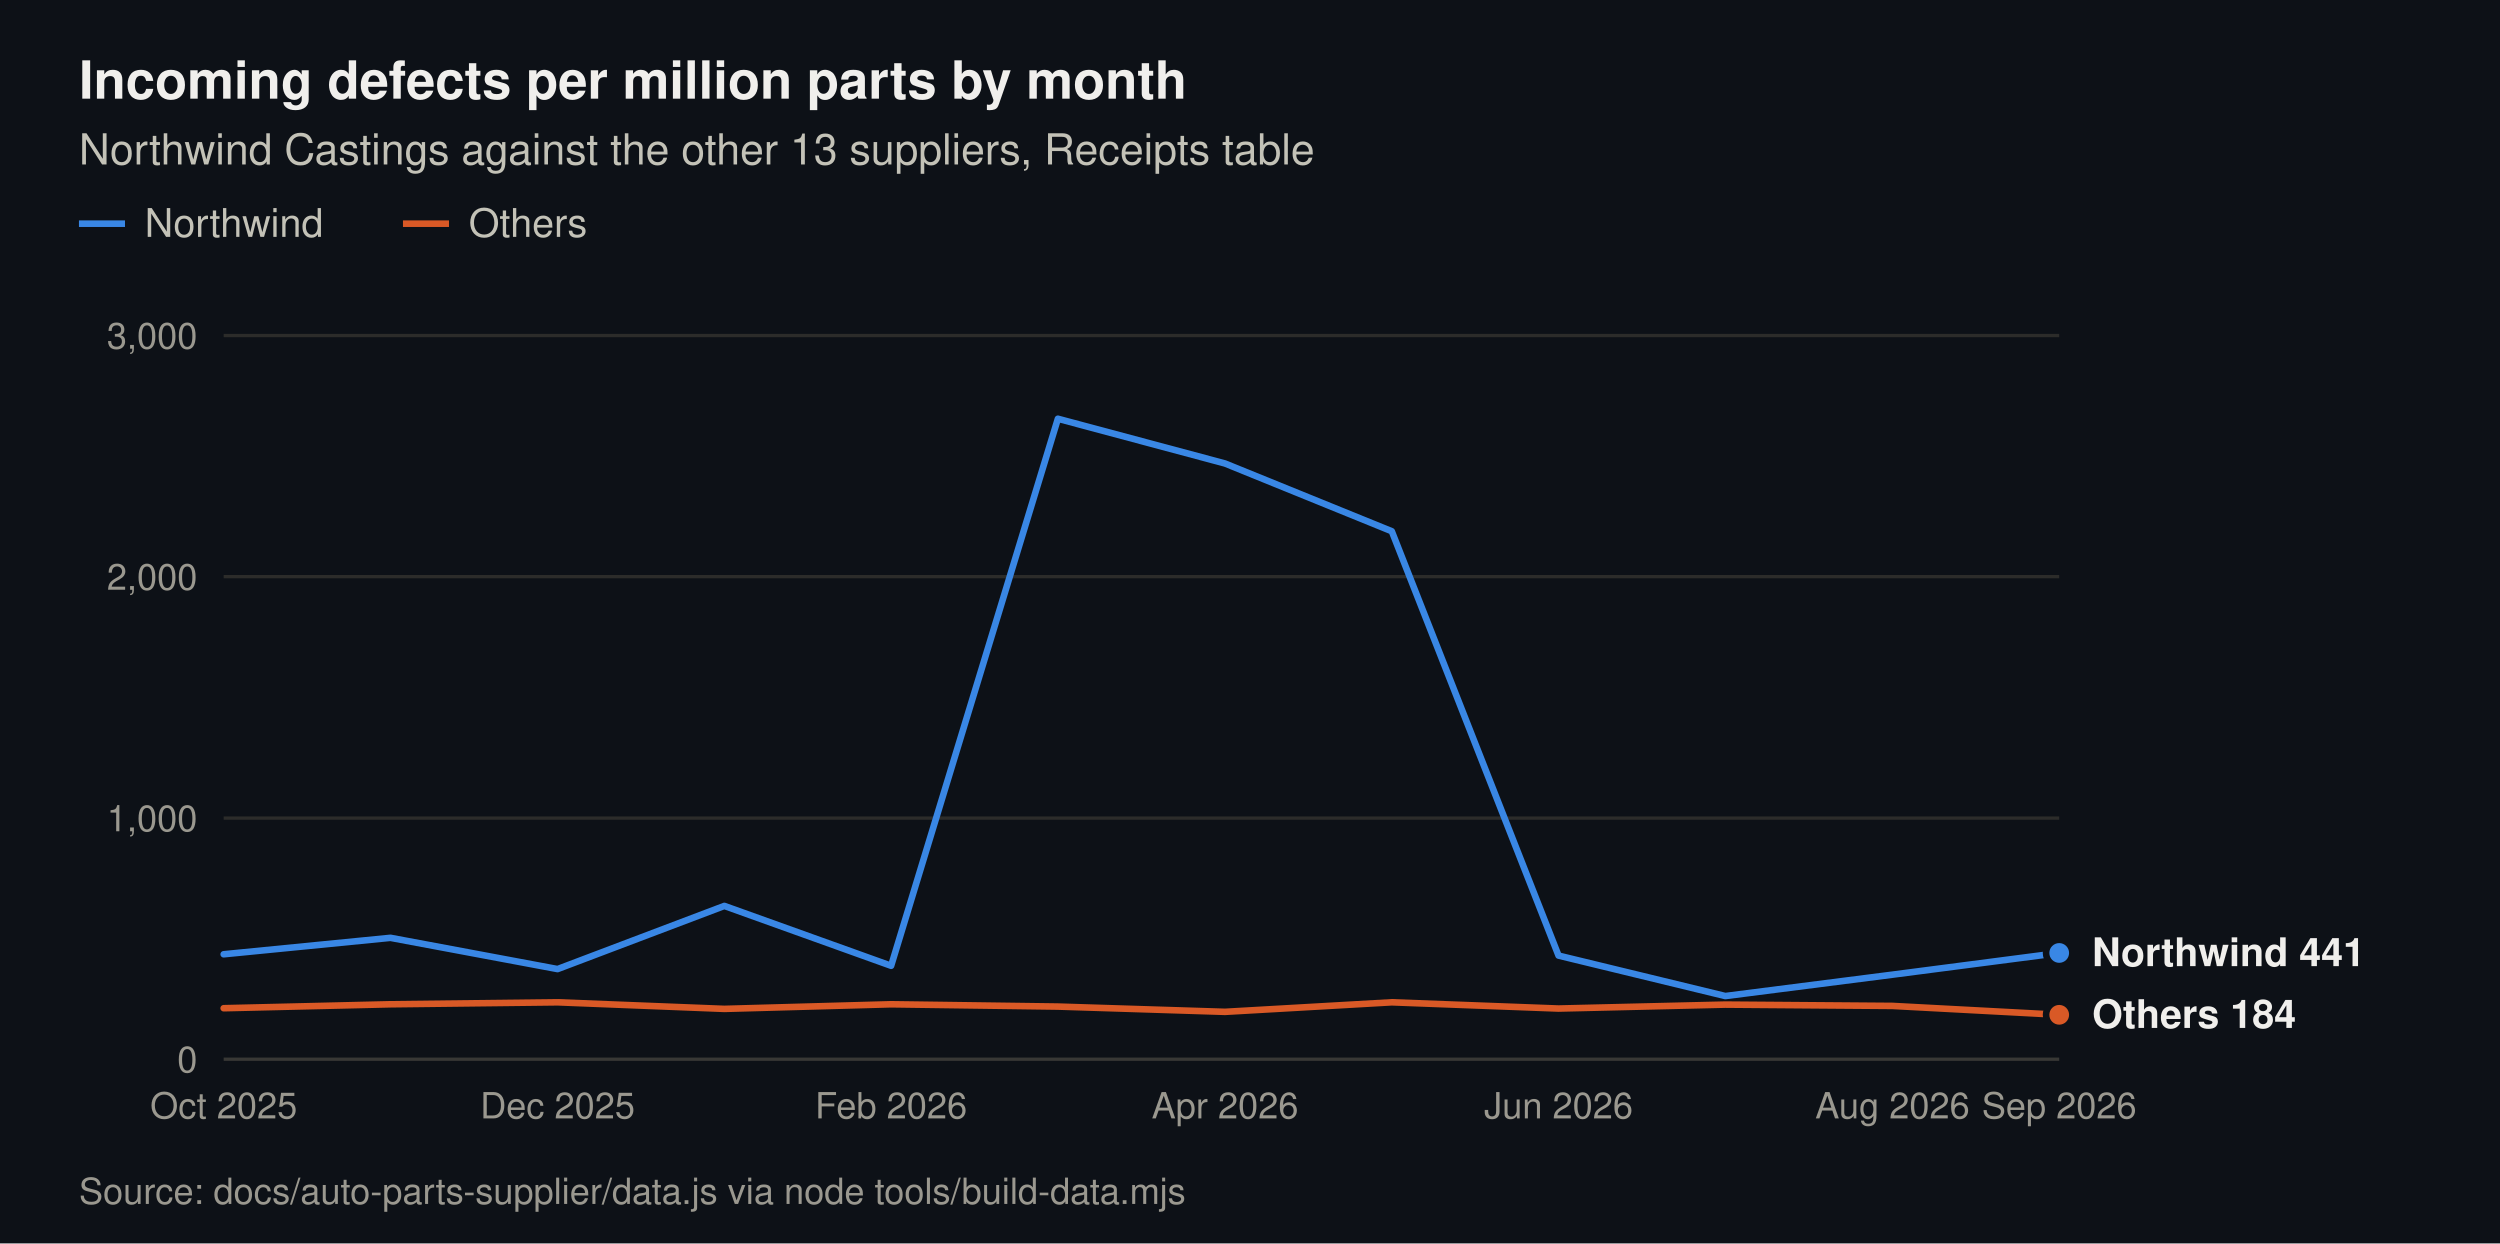
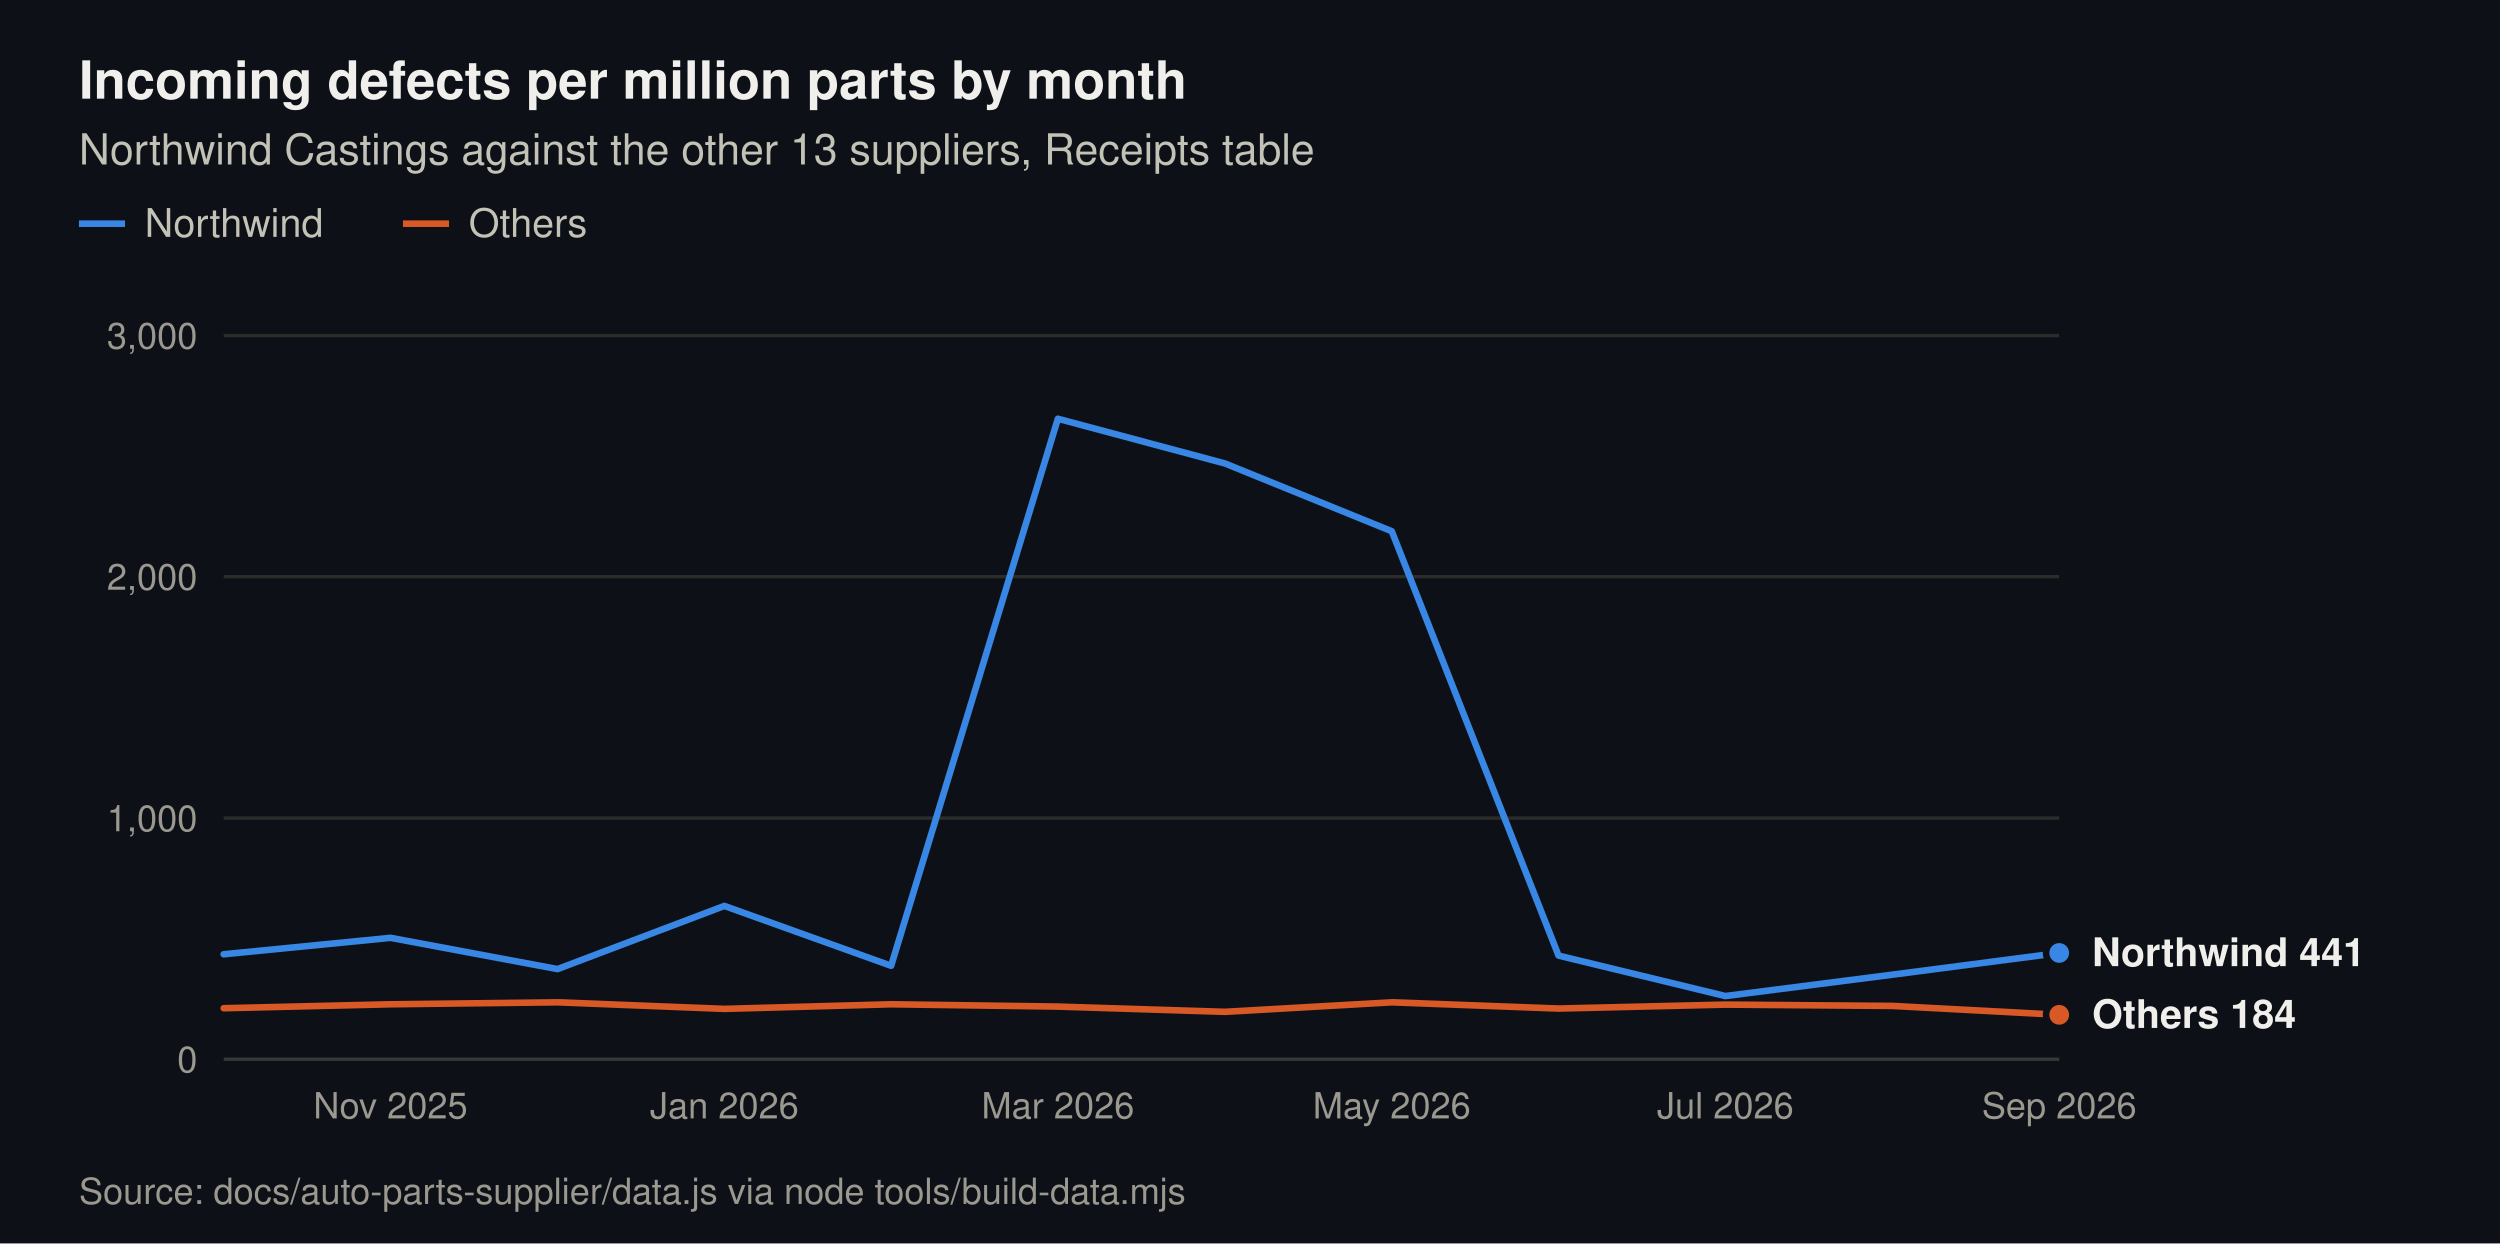
<svg xmlns="http://www.w3.org/2000/svg" viewBox="0 0 760 378" width="760" height="378" font-family="system-ui, -apple-system, 'Segoe UI', Helvetica, Arial, sans-serif" role="img">
  <rect width="100%" height="100%" fill="#0d1117" />
  <text x="24.0" y="30.0" font-size="16" font-weight="600" fill="#f0efec" text-anchor="start">Incoming defects per million parts by month</text>
  <text x="24.0" y="50.0" font-size="13" font-weight="400" fill="#c3c2b7" text-anchor="start">Northwind Castings against the other 13 suppliers, Receipts table</text>
  <line x1="24.0" y1="68.0" x2="38.0" y2="68.0" stroke="#3987e5" stroke-width="2" />
  <text x="44.0" y="72.0" font-size="12" font-weight="400" fill="#c3c2b7" text-anchor="start">Northwind</text>
  <line x1="122.5" y1="68.0" x2="136.5" y2="68.0" stroke="#d95926" stroke-width="2" />
  <text x="142.5" y="72.0" font-size="12" font-weight="400" fill="#c3c2b7" text-anchor="start">Others</text>
  <line x1="68.0" y1="322.0" x2="626.0" y2="322.0" stroke="#383835" stroke-width="1" />
  <text x="60.0" y="326.0" font-size="11" font-weight="400" fill="#9a988f" text-anchor="end">0</text>
  <line x1="68.0" y1="248.7" x2="626.0" y2="248.7" stroke="#2c2c2a" stroke-width="1" />
  <text x="60.0" y="252.7" font-size="11" font-weight="400" fill="#9a988f" text-anchor="end">1,000</text>
  <line x1="68.0" y1="175.3" x2="626.0" y2="175.3" stroke="#2c2c2a" stroke-width="1" />
  <text x="60.0" y="179.3" font-size="11" font-weight="400" fill="#9a988f" text-anchor="end">2,000</text>
  <line x1="68.0" y1="102.0" x2="626.0" y2="102.0" stroke="#2c2c2a" stroke-width="1" />
  <text x="60.0" y="106.0" font-size="11" font-weight="400" fill="#9a988f" text-anchor="end">3,000</text>
-   <text x="68.0" y="340.0" font-size="11" font-weight="400" fill="#9a988f" text-anchor="middle">Oct 2025</text>
-   <text x="169.5" y="340.0" font-size="11" font-weight="400" fill="#9a988f" text-anchor="middle">Dec 2025</text>
-   <text x="270.9" y="340.0" font-size="11" font-weight="400" fill="#9a988f" text-anchor="middle">Feb 2026</text>
-   <text x="372.4" y="340.0" font-size="11" font-weight="400" fill="#9a988f" text-anchor="middle">Apr 2026</text>
-   <text x="473.8" y="340.0" font-size="11" font-weight="400" fill="#9a988f" text-anchor="middle">Jun 2026</text>
-   <text x="575.3" y="340.0" font-size="11" font-weight="400" fill="#9a988f" text-anchor="middle">Aug 2026</text>
+   <text x="118.7" y="340.0" font-size="11" font-weight="400" fill="#9a988f" text-anchor="middle">Nov 2025</text>
+   <text x="220.2" y="340.0" font-size="11" font-weight="400" fill="#9a988f" text-anchor="middle">Jan 2026</text>
+   <text x="321.6" y="340.0" font-size="11" font-weight="400" fill="#9a988f" text-anchor="middle">Mar 2026</text>
+   <text x="423.1" y="340.0" font-size="11" font-weight="400" fill="#9a988f" text-anchor="middle">May 2026</text>
+   <text x="524.5" y="340.0" font-size="11" font-weight="400" fill="#9a988f" text-anchor="middle">Jul 2026</text>
  <text x="626.0" y="340.0" font-size="11" font-weight="400" fill="#9a988f" text-anchor="middle">Sep 2026</text>
  <polyline points="68.0,290.1 118.7,285.1 169.5,294.6 220.2,275.4 270.9,293.6 321.6,127.3 372.4,140.9 423.1,161.5 473.8,290.5 524.5,302.8 575.3,296.3 626.0,289.7" fill="none" stroke="#3987e5" stroke-width="2" stroke-linejoin="round" stroke-linecap="round" />
  <circle cx="626.0" cy="289.7" r="4" fill="#3987e5" stroke="#0d1117" stroke-width="2" />
  <polyline points="68.0,306.5 118.7,305.3 169.5,304.7 220.2,306.7 270.9,305.3 321.6,306.0 372.4,307.6 423.1,304.7 473.8,306.6 524.5,305.4 575.3,305.8 626.0,308.5" fill="none" stroke="#d95926" stroke-width="2" stroke-linejoin="round" stroke-linecap="round" />
  <circle cx="626.0" cy="308.5" r="4" fill="#d95926" stroke="#0d1117" stroke-width="2" />
  <text x="636.0" y="293.7" font-size="12" font-weight="600" fill="#f0efec" text-anchor="start" stroke="#0d1117" stroke-width="4" stroke-linejoin="round" paint-order="stroke">Northwind 441</text>
  <text x="636.0" y="312.5" font-size="12" font-weight="600" fill="#f0efec" text-anchor="start" stroke="#0d1117" stroke-width="4" stroke-linejoin="round" paint-order="stroke">Others 184</text>
  <text x="24.0" y="366.0" font-size="11" font-weight="400" fill="#9a988f" text-anchor="start">Source: docs/auto-parts-supplier/data.js via node tools/build-data.mjs</text>
</svg>
